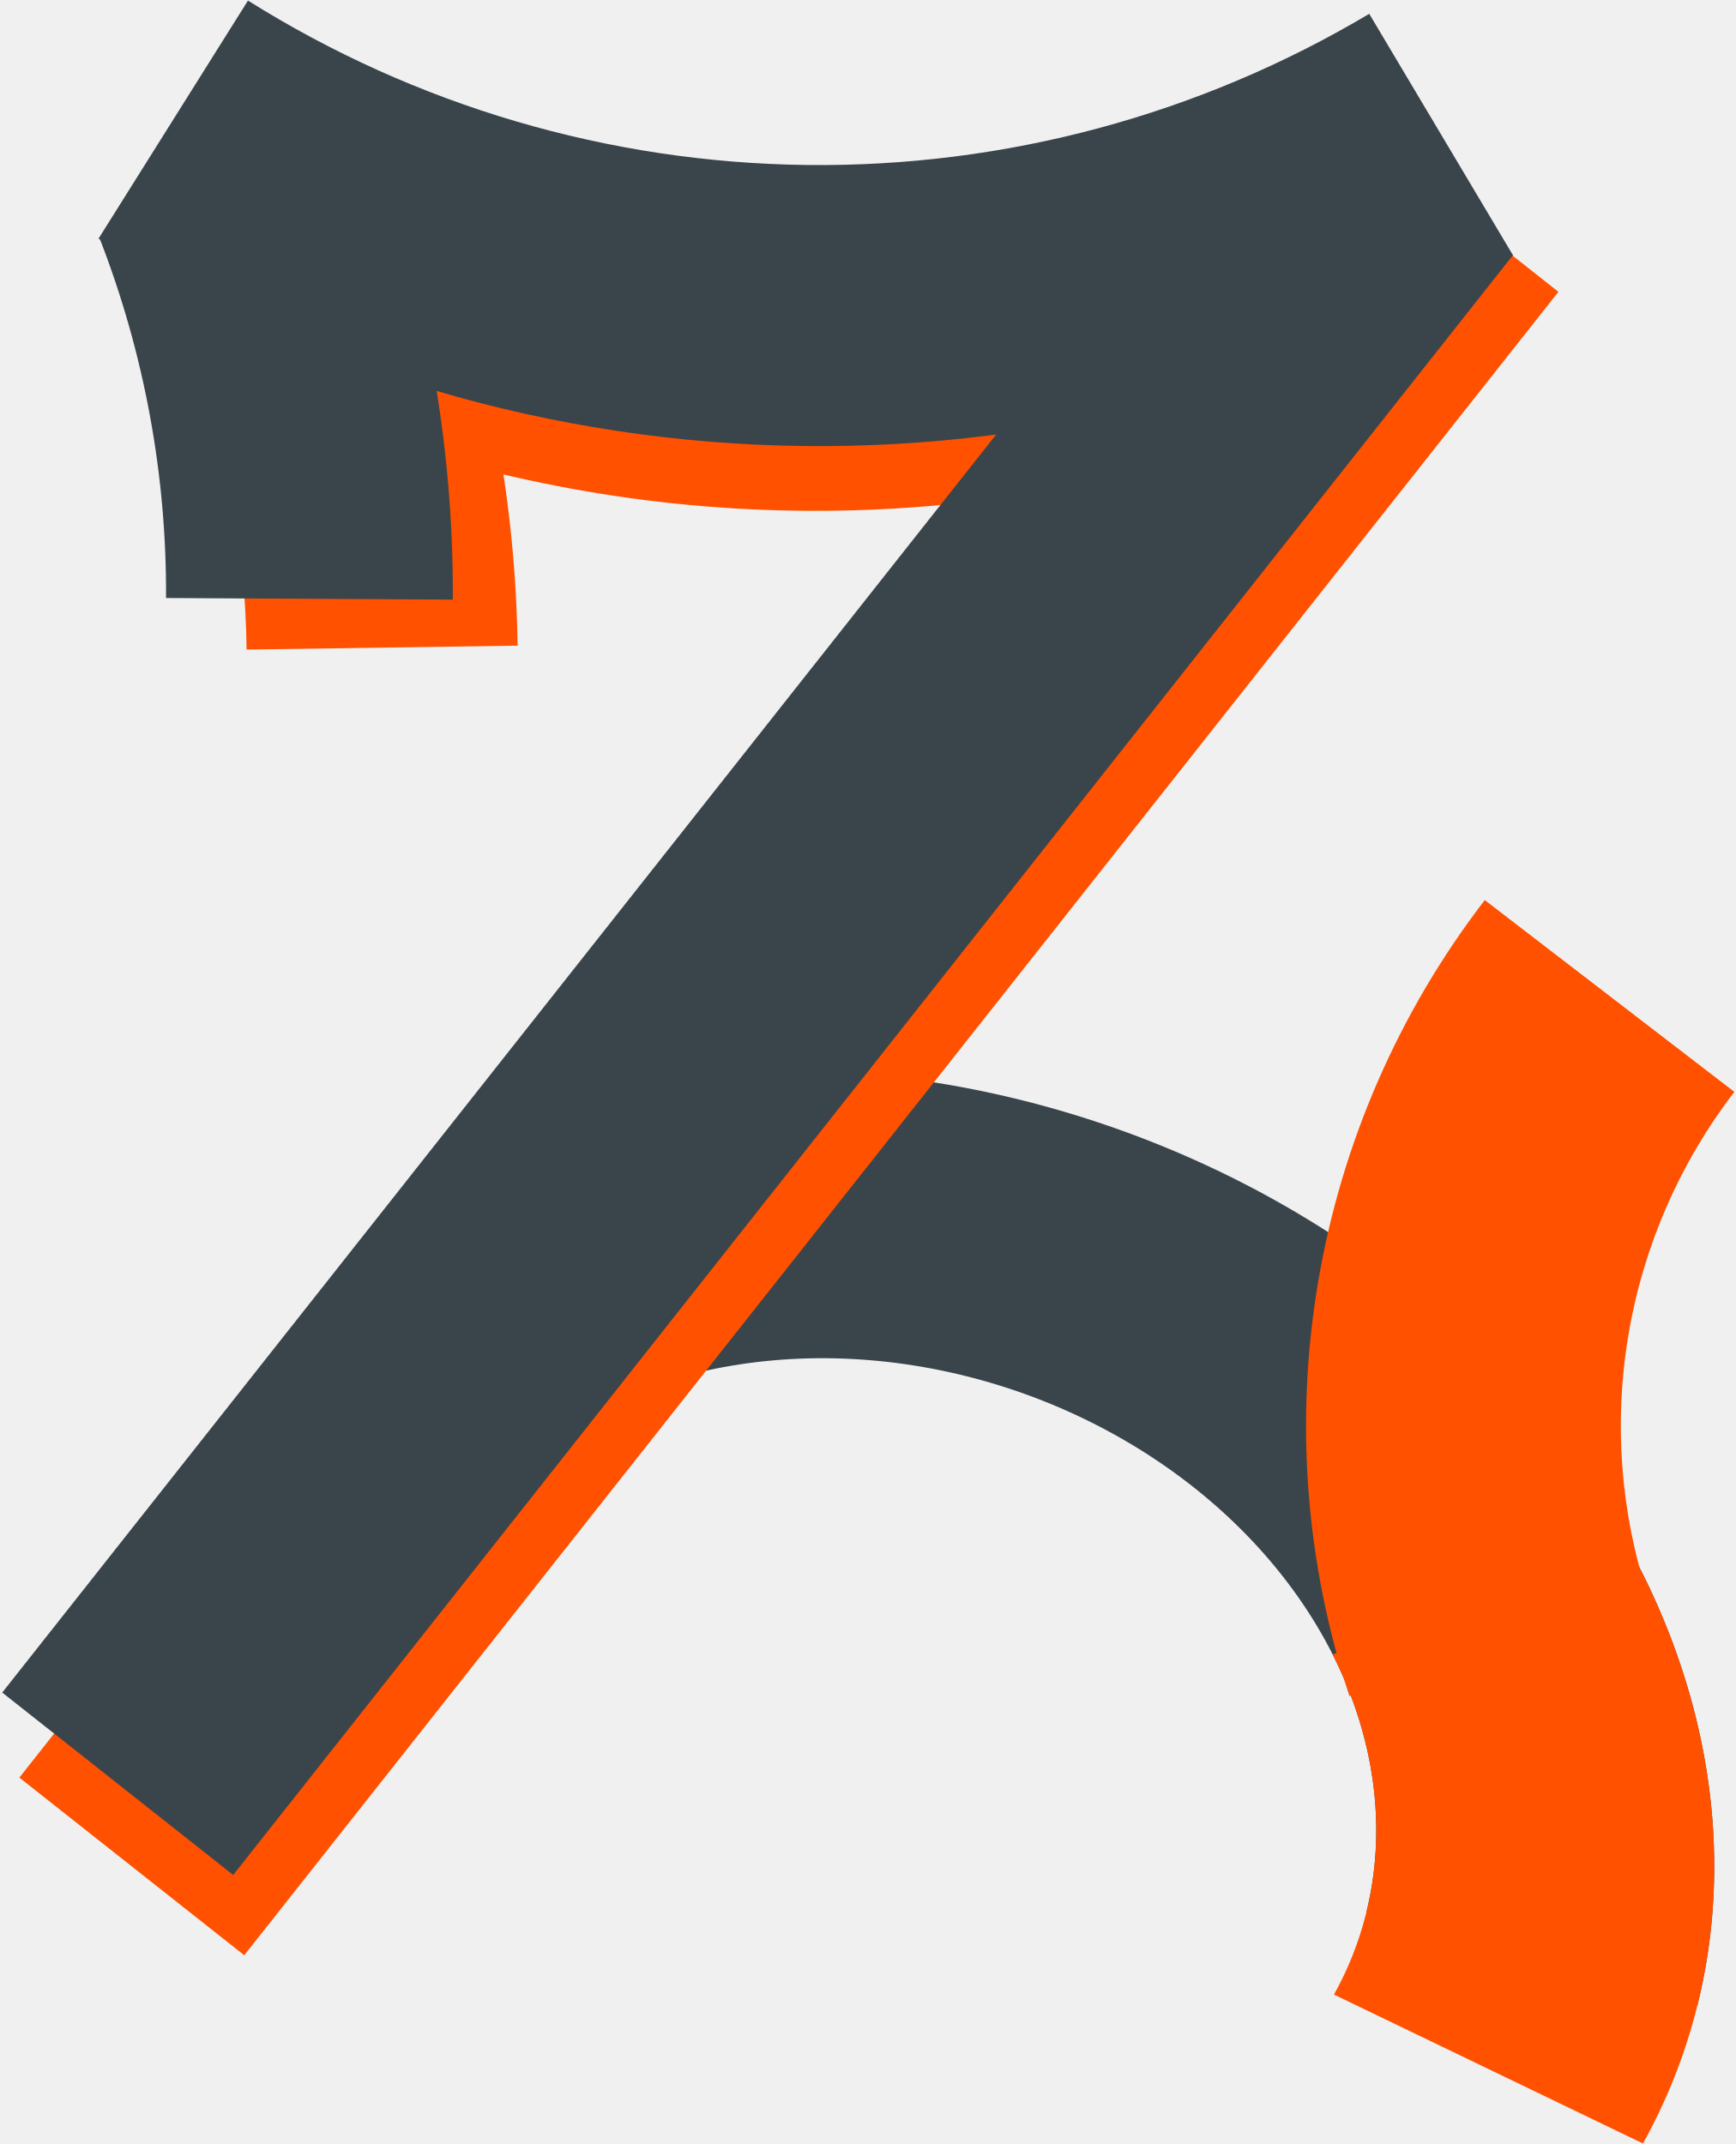
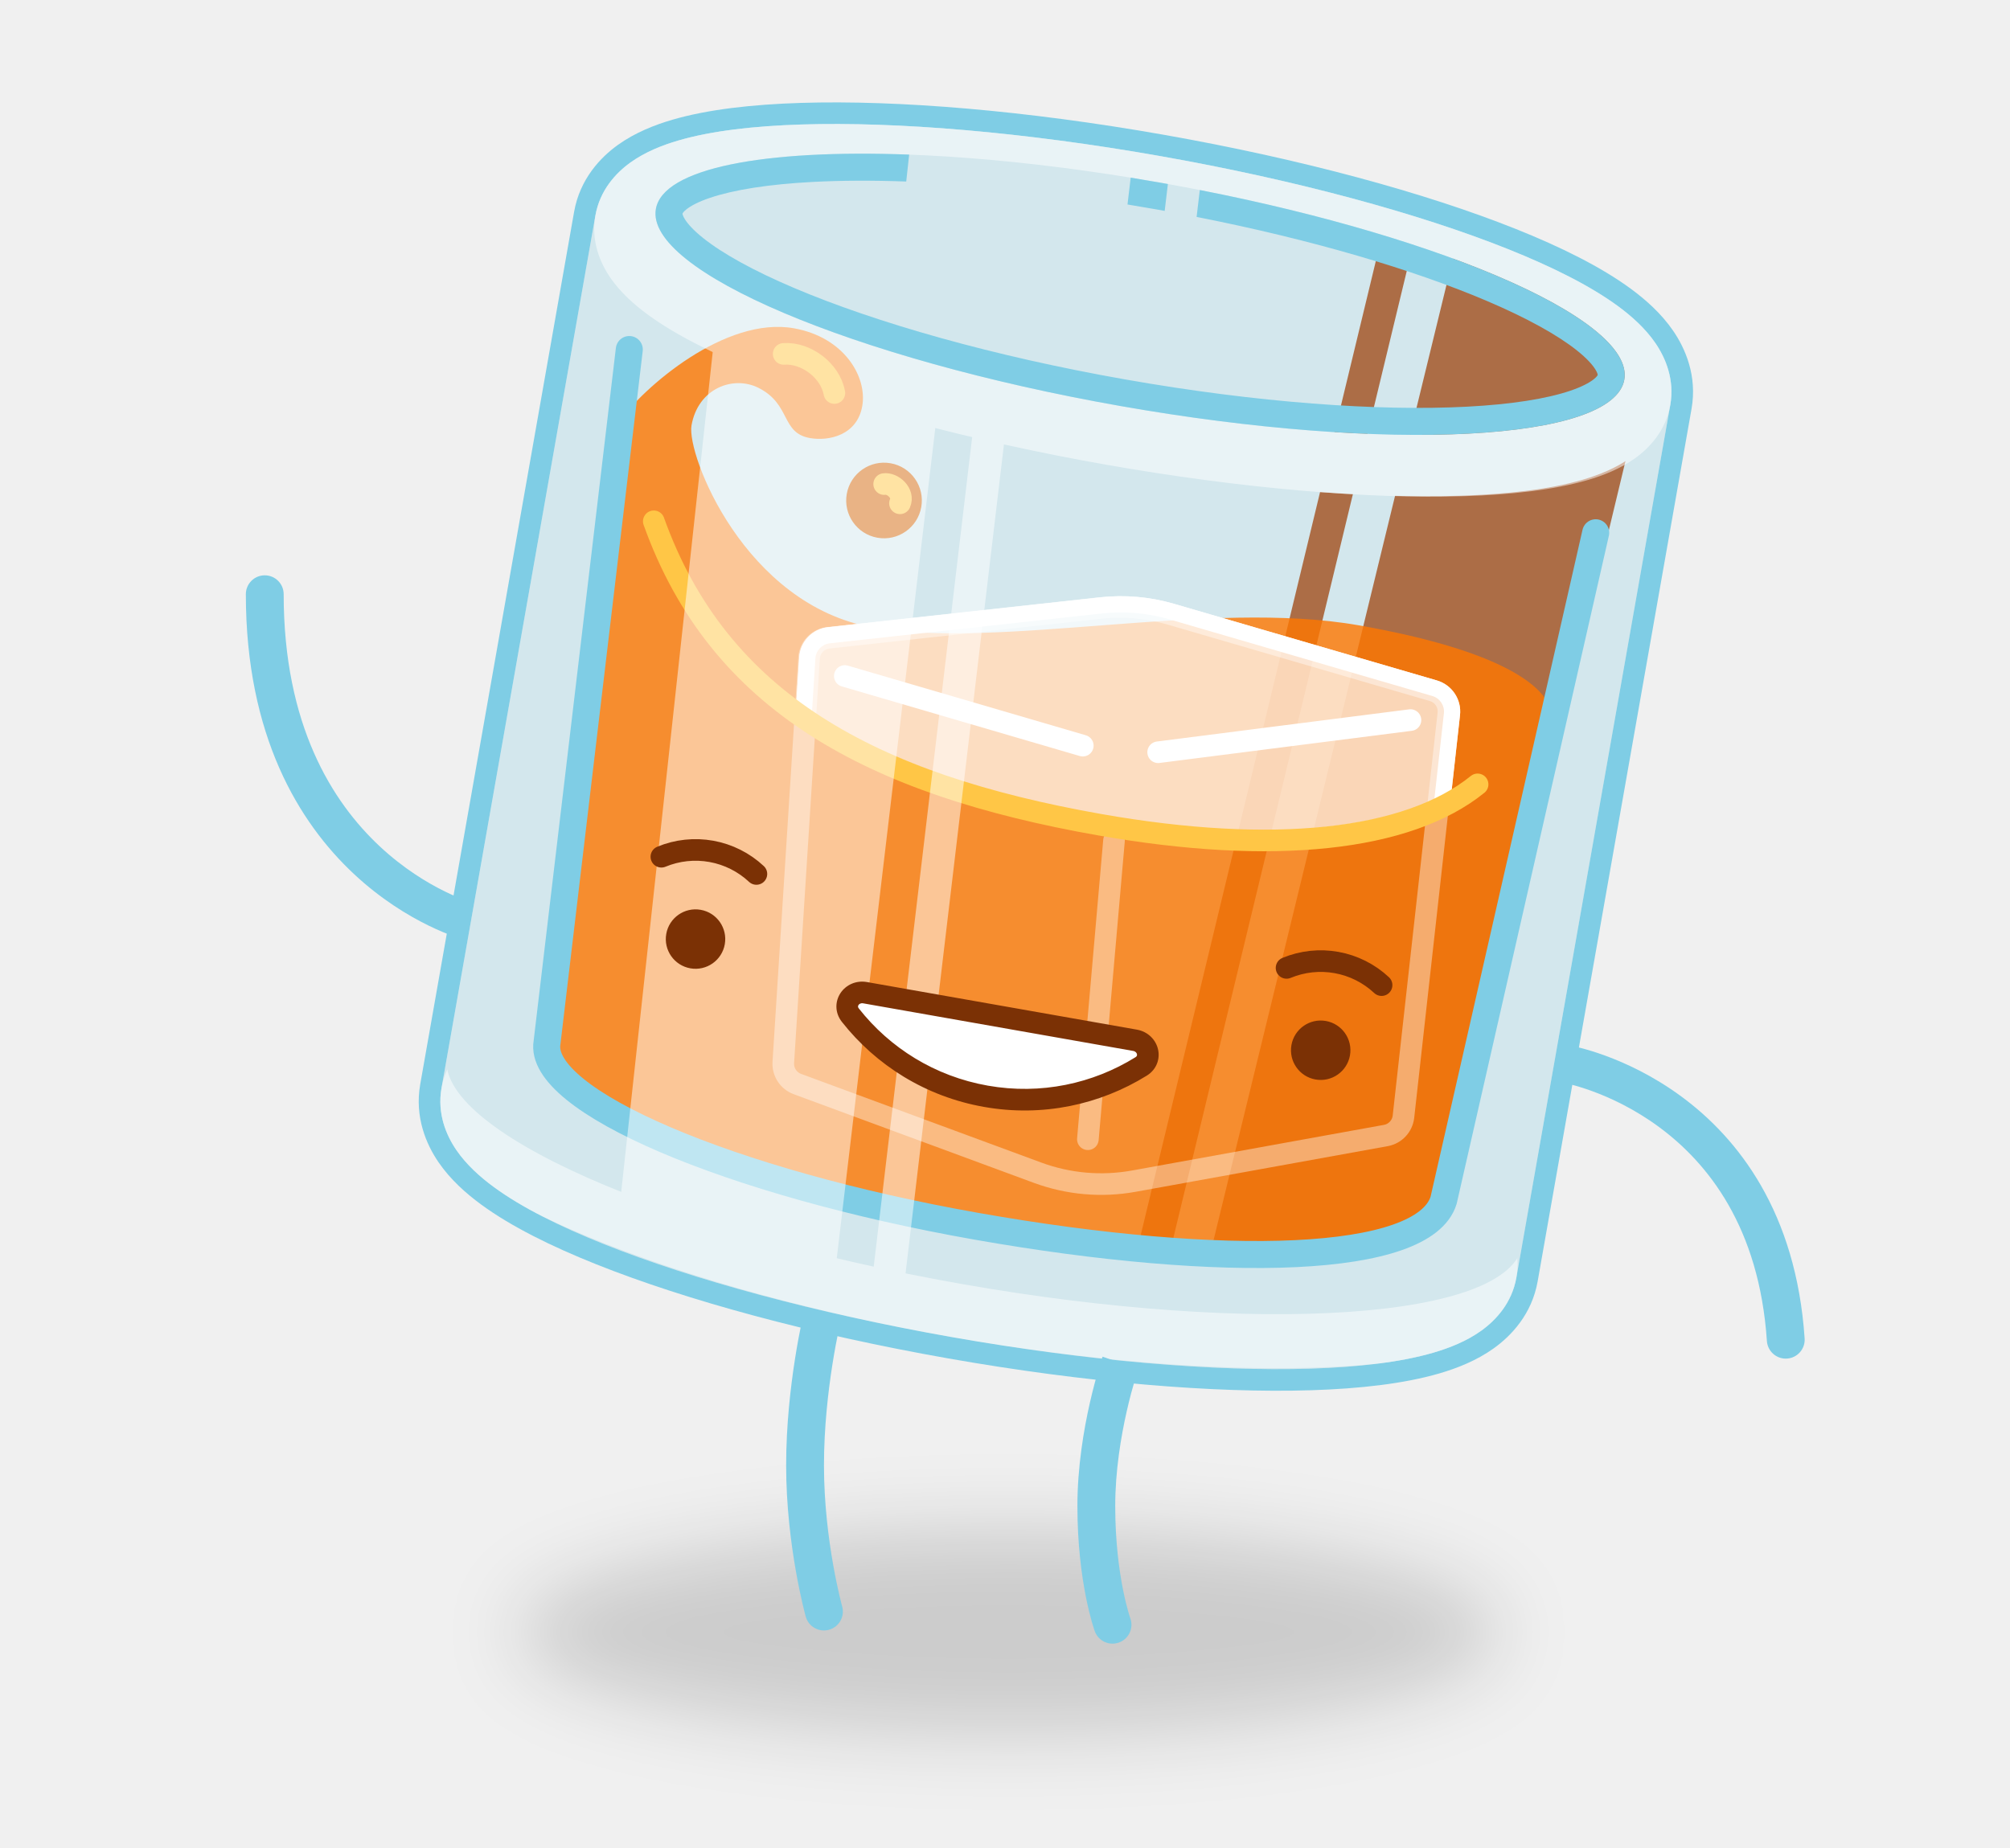
- <svg xmlns="http://www.w3.org/2000/svg" width="755" height="933" viewBox="0 0 755 933" fill="none">
-   <path d="M207.939 488.28C268.293 466.102 337.103 460.094 406.183 470.969C475.262 481.844 541.704 509.145 597.605 549.624C653.505 590.103 696.511 642.057 721.506 699.304C746.501 756.552 752.433 816.684 738.597 872.546L594.505 832.266C602.708 799.146 599.191 763.496 584.372 729.555C569.553 695.615 544.056 664.813 510.914 640.814C477.772 616.815 438.38 600.629 397.425 594.181C356.469 587.734 315.673 591.296 279.891 604.445L207.939 488.28Z" fill="#3A454B" />
-   <path d="M713.799 682.939C734.768 724.394 745.703 768.081 745.888 811.136C746.074 854.191 735.505 895.644 714.874 932.777L580.44 867.975C592.671 845.96 598.937 821.384 598.827 795.857C598.718 770.331 592.234 744.43 579.802 719.853L713.799 682.939Z" fill="#FF5100" />
-   <rect x="8.422" y="773.559" width="922.47" height="124.697" transform="rotate(-51.6931 8.42188 773.559)" fill="#FF5100" />
-   <path d="M225.219 280.966C224.346 220.81 213.609 161.205 193.436 104.526L82.338 144.067C98.186 188.594 106.62 235.419 107.306 282.677L225.219 280.966Z" fill="#FF5100" />
-   <path d="M569.015 182.043C437.789 233.175 292.602 235.679 159.692 189.103L179.204 133.423C298.823 175.341 429.492 173.087 547.594 127.069L569.015 182.043Z" fill="#FF5100" />
-   <path d="M197.029 260.944C197.42 191.769 184.757 123.141 159.705 58.661L43.392 103.851C62.76 153.702 72.549 206.759 72.248 260.239L197.029 260.944Z" fill="#3A454B" />
-   <rect x="0.968" y="736.545" width="898.326" height="128.075" transform="rotate(-51.6931 0.968262 736.545)" fill="#3A454B" />
-   <path d="M658.336 111.11C565.017 166.661 458.175 195.377 349.58 194.095C240.985 192.812 134.851 161.581 42.869 103.842L107.896 0.25C180.809 46.02 264.941 70.777 351.024 71.794C437.107 72.81 521.8 50.047 595.774 6.013L658.336 111.11Z" fill="#3A454B" />
-   <path d="M587.16 738.072C567.985 679.911 563.326 617.942 573.59 557.568C583.854 497.194 608.728 440.246 646.045 391.688L754.642 475.146C730.936 505.993 715.135 542.169 708.615 580.522C702.095 618.875 705.054 658.241 717.235 695.188L587.16 738.072Z" fill="#FF5100" />
+ <svg xmlns="http://www.w3.org/2000/svg" width="372" height="342" viewBox="0 0 372 342" fill="none">
+   <g opacity="0.15" filter="url(#filter0_f_37_26)">
+     <ellipse cx="91" cy="19" rx="91" ry="19" transform="matrix(-1 4.32454e-09 4.32454e-09 1 277.651 283.118)" fill="black" />
+   </g>
+   <mask id="path-2-outside-1_37_26" maskUnits="userSpaceOnUse" x="72.043" y="6.716" width="246.749" height="262.972" fill="black">
+     <rect fill="white" x="72.043" y="6.716" width="246.749" height="262.972" />
+     <path fill-rule="evenodd" clip-rule="evenodd" d="M110.191 39.909L81.713 201.417C80.881 206.135 82.581 210.145 84.468 212.899C86.328 215.613 88.857 217.873 91.403 219.741C96.53 223.503 103.627 227.045 111.764 230.298C128.193 236.868 150.929 243.069 176.143 247.515C201.356 251.961 224.842 253.909 242.527 253.356C251.286 253.081 259.167 252.181 265.271 250.399C268.303 249.514 271.452 248.256 274.128 246.341C276.843 244.399 279.812 241.212 280.644 236.494L309.122 74.986C309.954 70.268 308.254 66.258 306.367 63.504C304.507 60.79 301.978 58.531 299.432 56.662C294.305 52.9 287.208 49.358 279.071 46.105C262.642 39.536 239.906 33.334 214.692 28.888C189.479 24.442 165.993 22.494 148.307 23.048C139.549 23.322 131.668 24.223 125.564 26.005C122.532 26.89 119.383 28.148 116.707 30.062C113.991 32.004 111.023 35.191 110.191 39.909Z" />
+   </mask>
+   <path fill-rule="evenodd" clip-rule="evenodd" d="M110.191 39.909L81.713 201.417C80.881 206.135 82.581 210.145 84.468 212.899C86.328 215.613 88.857 217.873 91.403 219.741C96.53 223.503 103.627 227.045 111.764 230.298C128.193 236.868 150.929 243.069 176.143 247.515C201.356 251.961 224.842 253.909 242.527 253.356C251.286 253.081 259.167 252.181 265.271 250.399C268.303 249.514 271.452 248.256 274.128 246.341C276.843 244.399 279.812 241.212 280.644 236.494L309.122 74.986C309.954 70.268 308.254 66.258 306.367 63.504C304.507 60.79 301.978 58.531 299.432 56.662C294.305 52.9 287.208 49.358 279.071 46.105C262.642 39.536 239.906 33.334 214.692 28.888C189.479 24.442 165.993 22.494 148.307 23.048C139.549 23.322 131.668 24.223 125.564 26.005C122.532 26.89 119.383 28.148 116.707 30.062C113.991 32.004 111.023 35.191 110.191 39.909Z" fill="#7FCDE5" fill-opacity="0.25" />
+   <path d="M84.468 212.899L81.168 215.16L81.168 215.16L84.468 212.899ZM91.403 219.741L89.036 222.966L89.036 222.966L91.403 219.741ZM111.764 230.298L113.249 226.584L113.249 226.584L111.764 230.298ZM242.527 253.356L242.402 249.358L242.402 249.358L242.527 253.356ZM265.271 250.399L266.392 254.238L266.392 254.238L265.271 250.399ZM274.128 246.341L276.455 249.594L276.455 249.595L274.128 246.341ZM280.644 236.494L284.583 237.189L280.644 236.494ZM306.367 63.504L303.068 65.766L303.068 65.766L306.367 63.504ZM299.432 56.662L297.066 59.887L297.066 59.887L299.432 56.662ZM279.071 46.105L280.556 42.391L279.071 46.105ZM148.307 23.048L148.433 27.046L148.433 27.046L148.307 23.048ZM125.564 26.005L126.685 29.844L126.685 29.844L125.564 26.005ZM116.707 30.062L114.38 26.809L114.38 26.809L116.707 30.062ZM114.13 40.603L85.652 202.112L77.773 200.723L106.252 39.214L114.13 40.603ZM81.168 215.16C78.924 211.886 76.698 206.82 77.773 200.723L85.652 202.112C85.063 205.451 86.236 208.404 87.767 210.638L81.168 215.16ZM89.036 222.966C86.299 220.957 83.381 218.389 81.168 215.16L87.767 210.638C89.275 212.838 91.415 214.788 93.769 216.516L89.036 222.966ZM110.279 234.012C102.01 230.707 94.558 227.018 89.036 222.966L93.769 216.516C98.502 219.989 105.243 223.383 113.249 226.584L110.279 234.012ZM175.448 251.455C150.048 246.976 127.032 240.711 110.279 234.012L113.249 226.584C129.355 233.024 151.81 239.163 176.837 243.576L175.448 251.455ZM242.653 257.354C224.619 257.918 200.848 255.933 175.448 251.455L176.837 243.576C201.864 247.989 225.065 249.9 242.402 249.358L242.653 257.354ZM266.392 254.238C259.818 256.157 251.553 257.075 242.653 257.354L242.402 249.358C251.02 249.088 258.515 248.204 264.15 246.559L266.392 254.238ZM276.455 249.595C273.272 251.871 269.651 253.287 266.392 254.238L264.15 246.559C266.954 245.74 269.631 244.64 271.801 243.088L276.455 249.595ZM284.583 237.189C283.508 243.286 279.683 247.285 276.455 249.594L271.801 243.088C274.003 241.512 276.116 239.138 276.705 235.8L284.583 237.189ZM276.705 235.8L305.183 74.291L313.061 75.68L284.583 237.189L276.705 235.8ZM309.667 61.243C311.91 64.517 314.136 69.584 313.061 75.68L305.183 74.291C305.772 70.953 304.598 67.999 303.068 65.766L309.667 61.243ZM301.799 53.437C304.536 55.446 307.454 58.015 309.667 61.243L303.068 65.766C301.559 63.565 299.42 61.615 297.066 59.887L301.799 53.437ZM280.556 42.391C288.824 45.697 296.277 49.386 301.799 53.437L297.066 59.887C292.333 56.414 285.592 53.02 277.586 49.819L280.556 42.391ZM215.387 24.949C240.787 29.427 263.803 35.692 280.556 42.391L277.586 49.819C261.48 43.379 239.025 37.24 213.998 32.827L215.387 24.949ZM148.182 19.05C166.216 18.485 189.987 20.47 215.387 24.949L213.998 32.827C188.971 28.414 165.77 26.503 148.433 27.046L148.182 19.05ZM124.443 22.165C131.017 20.246 139.282 19.328 148.182 19.05L148.433 27.046C139.815 27.316 132.32 28.199 126.685 29.844L124.443 22.165ZM114.38 26.809C117.563 24.532 121.184 23.116 124.443 22.165L126.685 29.844C123.881 30.663 121.204 31.763 119.034 33.315L114.38 26.809ZM106.252 39.214C107.327 33.118 111.152 29.118 114.38 26.809L119.034 33.315C116.831 34.891 114.719 37.265 114.13 40.603L106.252 39.214Z" fill="#7FCDE5" mask="url(#path-2-outside-1_37_26)" />
+   <mask id="mask0_37_26" style="mask-type:alpha" maskUnits="userSpaceOnUse" x="80" y="28" width="229" height="226">
+     <path fill-rule="evenodd" clip-rule="evenodd" d="M207.357 75.159C157.863 66.431 119.372 50.097 121.386 38.676C123.4 27.254 165.156 25.07 214.651 33.797C264.145 42.524 302.635 58.858 300.621 70.28C298.607 81.701 256.852 83.886 207.357 75.159ZM139.374 68.714C155.803 75.283 178.539 81.485 203.753 85.931C228.966 90.377 252.452 92.325 270.138 91.771C278.896 91.497 286.777 90.596 292.881 88.814C295.913 87.929 299.062 86.671 301.738 84.757C303.43 83.546 305.221 81.853 306.531 79.606L308.254 79.91L279.081 245.358C279.081 245.358 265.934 262.332 176.316 246.53C86.699 230.728 80.15 210.281 80.15 210.281L109.323 44.833L109.335 44.835C109.798 47.394 110.902 49.598 112.078 51.315C113.938 54.029 116.467 56.288 119.013 58.157C124.14 61.919 131.237 65.46 139.374 68.714Z" fill="#7FCDE5" />
+   </mask>
+   <g mask="url(#mask0_37_26)">
+     <path d="M269.14 46.869L310.78 43.947L267.869 222.564C267.869 222.564 263.503 227.761 254.981 229.431C246.458 231.1 224.221 231.115 224.221 231.115L269.14 46.869Z" fill="#AC6D46" />
+     <path d="M255.127 46.272L261 47.5L216.768 230.777L210.895 229.549L255.127 46.272Z" fill="#AC6D46" />
+   </g>
+   <path opacity="0.8" d="M267.84 224.247C272.337 203.547 283.233 150.195 287.263 134.253C288.392 127.851 279.006 120.612 251.432 115.749C223.857 110.887 185.133 120.306 161.498 116.138C137.862 111.971 127.026 84.167 127.981 78.75C129.197 71.857 135.713 69.452 140.377 71.797C146.439 74.846 144.491 80.138 149.907 81.093C153.354 81.701 158.625 80.6 159.58 75.183C160.536 69.767 156.248 62.411 146.892 60.761C134.287 58.538 119.088 71.597 114.339 78.376L100.423 194.727C105.329 203.377 131.766 218.531 181.006 227.214C230.247 235.896 260.234 231.875 267.84 224.247Z" fill="#FF7700" />
+   <path opacity="0.4" d="M216.716 113.72C212.427 112.469 207.934 112.076 203.493 112.563L153.296 118.066C151.363 118.278 149.863 119.848 149.74 121.788L144.971 196.665C144.858 198.43 145.918 200.059 147.577 200.672L192.024 217.084C197.723 219.189 203.882 219.728 209.861 218.645L256.482 210.2C258.222 209.885 259.549 208.464 259.745 206.707L268.05 132.139C268.265 130.207 267.061 128.4 265.195 127.856L216.716 113.72Z" stroke="white" stroke-width="4" />
+   <path d="M261.041 133.297L214.345 139.25" stroke="white" stroke-width="4" stroke-linecap="round" />
+   <path opacity="0.4" d="M206.174 155.6L201.337 210.889" stroke="white" stroke-width="4" stroke-linecap="round" />
+   <path d="M156.354 125.142L200.398 138.03" stroke="white" stroke-width="4" stroke-linecap="round" />
+   <mask id="path-11-inside-2_37_26" fill="white">
+     <path fill-rule="evenodd" clip-rule="evenodd" d="M268.182 150.599L270.211 132.383C270.534 129.485 268.727 126.775 265.927 125.959L217.258 111.767C212.843 110.479 208.217 110.075 203.645 110.576L153.251 116.101C150.352 116.419 148.102 118.774 147.917 121.684L147.16 133.558C162.144 143.491 182.431 150.331 205.522 154.402C230.85 158.868 252.844 156.871 268.182 150.599Z" />
+   </mask>
+   <path fill-rule="evenodd" clip-rule="evenodd" d="M268.182 150.599L270.211 132.383C270.534 129.485 268.727 126.775 265.927 125.959L217.258 111.767C212.843 110.479 208.217 110.075 203.645 110.576L153.251 116.101C150.352 116.419 148.102 118.774 147.917 121.684L147.16 133.558C162.144 143.491 182.431 150.331 205.522 154.402C230.85 158.868 252.844 156.871 268.182 150.599Z" fill="white" fill-opacity="0.7" />
+   <path d="M268.182 150.599L271.164 150.931L270.966 152.701L269.318 153.376L268.182 150.599ZM270.211 132.383L273.192 132.715L270.211 132.383ZM265.927 125.959L265.088 128.839L265.927 125.959ZM217.258 111.767L216.418 114.647L217.258 111.767ZM203.645 110.576L203.972 113.558L203.972 113.558L203.645 110.576ZM153.251 116.101L153.578 119.083L153.251 116.101ZM147.917 121.684L150.911 121.875L150.911 121.875L147.917 121.684ZM147.16 133.558L145.503 136.058L144.056 135.099L144.166 133.367L147.16 133.558ZM265.2 150.267L267.229 132.051L273.192 132.715L271.164 150.931L265.2 150.267ZM267.229 132.051C267.391 130.602 266.487 129.247 265.088 128.839L266.767 123.079C270.966 124.303 273.677 128.369 273.192 132.715L267.229 132.051ZM265.088 128.839L216.418 114.647L218.097 108.887L266.767 123.079L265.088 128.839ZM216.418 114.647C212.381 113.47 208.152 113.1 203.972 113.558L203.319 107.594C208.282 107.05 213.304 107.489 218.097 108.887L216.418 114.647ZM203.972 113.558L153.578 119.083L152.924 113.119L203.319 107.594L203.972 113.558ZM153.578 119.083C152.128 119.242 151.003 120.42 150.911 121.875L144.923 121.493C145.201 117.128 148.576 113.595 152.924 113.119L153.578 119.083ZM150.911 121.875L150.154 133.748L144.166 133.367L144.923 121.493L150.911 121.875ZM148.818 131.057C163.33 140.678 183.174 147.416 206.043 151.448L205.001 157.357C181.688 153.246 160.957 146.304 145.503 136.058L148.818 131.057ZM206.043 151.448C230.981 155.845 252.371 153.824 267.046 147.822L269.318 153.376C253.317 159.919 230.719 161.892 205.001 157.357L206.043 151.448Z" fill="white" mask="url(#path-11-inside-2_37_26)" />
+   <path d="M273.467 145.197C260.5 155.689 235.631 158.326 203.507 152.662C161.221 145.206 133 130 121 96.5" stroke="#FFC646" stroke-width="4" stroke-linecap="round" />
+   <circle cx="7" cy="7" r="7" transform="matrix(-0.984808 -0.173648 -0.173648 0.984808 171.718 86.9701)" fill="#D2670A" />
+   <path d="M154.424 72.751C153.642 68.551 149.152 65.221 145.039 65.511" stroke="#FFC646" stroke-width="4" stroke-linecap="round" />
+   <path d="M166.563 93.169C167.403 91.286 165.201 89.375 163.637 89.607" stroke="#FFC646" stroke-width="4" stroke-linecap="round" />
+   <path d="M295.323 98.622L267.175 222.195C263.506 234.021 226.603 235.089 180.783 227.01C134.964 218.93 99.354 203.676 101.248 192.938L116.466 64.701" stroke="#7FCDE5" stroke-width="5" stroke-linecap="round" />
+   <g opacity="0.5">
+     <path d="M132.352 61.079L173.952 72.069L154.723 234.11L114.141 228.267L132.352 61.079Z" fill="white" />
+     <path d="M180.738 74.057L186.677 74.912L167.448 236.953L161.509 236.097L180.738 74.057Z" fill="white" />
+     <mask id="mask1_37_26" style="mask-type:alpha" maskUnits="userSpaceOnUse" x="81" y="184" width="200" height="70">
+       <path d="M111.764 230.298C128.193 236.868 150.929 243.069 176.143 247.515C201.356 251.961 224.842 253.909 242.527 253.356C251.286 253.081 259.167 252.181 265.271 250.399C268.303 249.514 271.452 248.256 274.128 246.341C276.843 244.399 279.812 241.212 280.644 236.494C281.476 231.777 279.776 227.767 277.889 225.013C276.029 222.298 273.5 220.039 270.954 218.171C265.827 214.408 258.73 210.867 250.593 207.613C234.164 201.044 211.428 194.842 186.214 190.396C161.001 185.951 137.515 184.002 119.829 184.556C111.07 184.83 103.19 185.731 97.085 187.513C94.054 188.398 90.905 189.656 88.228 191.571C85.513 193.513 82.545 196.7 81.713 201.417C80.881 206.135 82.581 210.145 84.468 212.899C86.328 215.613 88.857 217.873 91.403 219.741C96.53 223.503 103.627 227.045 111.764 230.298Z" fill="#7FCDE5" />
+     </mask>
+     <g mask="url(#mask1_37_26)">
+       <path d="M177.011 242.591C149.266 237.699 124.473 230.462 106.792 222.626C97.987 218.724 90.681 214.558 85.645 210.281C80.917 206.266 76.73 200.879 77.831 194.64C78.931 188.401 84.707 184.771 90.523 182.615C96.718 180.319 105.009 178.903 114.617 178.248C133.912 176.932 159.685 178.611 187.43 183.503C215.175 188.395 239.967 195.632 257.649 203.468C266.453 207.37 273.759 211.536 278.795 215.813C283.523 219.828 287.71 225.215 286.61 231.454C285.51 237.693 279.733 241.323 273.917 243.479C267.722 245.775 259.431 247.191 249.824 247.846C230.528 249.162 204.756 247.483 177.011 242.591Z" stroke="white" stroke-width="10" />
+     </g>
+     <path fill-rule="evenodd" clip-rule="evenodd" d="M204.621 86.007C179.407 81.561 156.671 75.359 140.242 68.79C132.105 65.537 125.008 61.995 119.881 58.233C117.335 56.364 114.806 54.105 112.946 51.39C111.059 48.637 109.359 44.627 110.191 39.909C111.023 35.191 113.991 32.004 116.707 30.062C119.383 28.148 122.532 26.89 125.564 26.005C131.668 24.223 139.549 23.322 148.307 23.048C165.993 22.494 189.479 24.442 214.692 28.888C239.906 33.334 262.642 39.536 279.071 46.105C287.208 49.358 294.305 52.9 299.432 56.662C301.978 58.531 304.507 60.79 306.367 63.504C308.254 66.258 309.954 70.268 309.122 74.986C308.29 79.704 305.322 82.89 302.606 84.833C299.93 86.747 296.781 88.005 293.749 88.89C287.645 90.672 279.765 91.573 271.006 91.847C253.32 92.401 229.834 90.453 204.621 86.007ZM207.357 75.159C157.863 66.431 119.372 50.098 121.386 38.676C123.4 27.254 165.156 25.07 214.651 33.797C264.145 42.524 302.635 58.858 300.621 70.28C298.607 81.701 256.852 83.886 207.357 75.159Z" fill="white" />
+   </g>
+   <path fill-rule="evenodd" clip-rule="evenodd" d="M209.263 32.885C211.047 33.174 212.844 33.478 214.651 33.797C215.15 33.885 215.648 33.974 216.145 34.063L215.555 39.038C214.966 38.931 214.375 38.825 213.782 38.721C212.069 38.419 210.365 38.13 208.673 37.854L209.263 32.885ZM167.72 33.602L168.263 28.619C141.428 27.609 122.718 31.123 121.386 38.676C119.372 50.098 157.863 66.431 207.357 75.159C256.852 83.886 298.607 81.701 300.621 70.28C302.534 59.434 267.925 44.16 222.053 35.174L221.462 40.154C242.776 44.35 261.483 49.895 274.998 55.63C282.595 58.854 288.291 62.03 291.878 64.895C293.673 66.329 294.73 67.521 295.275 68.408C295.648 69.015 295.694 69.325 295.696 69.411C295.664 69.492 295.515 69.767 294.958 70.21C294.142 70.857 292.741 71.616 290.563 72.35C286.213 73.815 279.774 74.851 271.533 75.282C255.134 76.14 232.714 74.553 208.226 70.235C183.737 65.917 162.126 59.74 147.009 53.325C139.413 50.101 133.717 46.926 130.13 44.061C128.335 42.627 127.277 41.434 126.732 40.547C126.36 39.941 126.314 39.631 126.312 39.544C126.344 39.464 126.492 39.188 127.05 38.745C127.866 38.098 129.267 37.34 131.445 36.606C135.795 35.141 142.234 34.105 150.475 33.674C155.662 33.402 161.452 33.376 167.72 33.602ZM126.312 39.525C126.312 39.52 126.312 39.519 126.313 39.519C126.313 39.519 126.313 39.526 126.311 39.538C126.311 39.532 126.311 39.528 126.312 39.525ZM295.704 69.387C295.703 69.387 295.701 69.393 295.698 69.406C295.703 69.393 295.704 69.387 295.704 69.387ZM295.695 69.437C295.696 69.437 295.697 69.431 295.696 69.417C295.694 69.43 295.695 69.437 295.695 69.437ZM126.309 39.55C126.305 39.562 126.303 39.569 126.304 39.569C126.304 39.569 126.307 39.562 126.309 39.55Z" fill="#7FCDE5" />
+   <path d="M52.5 110C52.5 108.067 50.933 106.5 49 106.5C47.067 106.5 45.5 108.067 45.5 110L52.5 110ZM86.751 170.551C87.651 167.169 87.653 167.17 87.655 167.17C87.655 167.17 87.657 167.171 87.658 167.171C87.659 167.171 87.66 167.172 87.661 167.172C87.662 167.172 87.661 167.172 87.657 167.171C87.65 167.169 87.635 167.164 87.61 167.158C87.562 167.144 87.48 167.119 87.365 167.084C87.137 167.013 86.782 166.897 86.319 166.73C85.392 166.394 84.035 165.852 82.39 165.048C79.097 163.437 74.683 160.787 70.266 156.657C61.517 148.476 52.5 134.256 52.5 110L45.5 110C45.5 136.244 55.358 152.3 65.485 161.77C70.505 166.465 75.529 169.484 79.314 171.336C81.209 172.263 82.8 172.901 83.938 173.312C84.507 173.518 84.963 173.667 85.288 173.768C85.45 173.819 85.58 173.857 85.674 173.884C85.721 173.898 85.76 173.909 85.789 173.917C85.804 173.921 85.816 173.924 85.827 173.927C85.832 173.929 85.836 173.93 85.84 173.931C85.842 173.931 85.844 173.932 85.846 173.932C85.848 173.933 85.85 173.934 86.751 170.551Z" fill="#7FCDE5" />
+   <path d="M333.992 247.765C334.122 249.693 332.664 251.362 330.735 251.492C328.807 251.622 327.138 250.164 327.008 248.235L333.992 247.765ZM290 197C290.598 193.551 290.6 193.552 290.602 193.552C290.603 193.552 290.605 193.553 290.607 193.553C290.611 193.554 290.615 193.554 290.62 193.555C290.63 193.557 290.642 193.559 290.656 193.562C290.685 193.567 290.722 193.574 290.768 193.583C290.861 193.601 290.988 193.626 291.149 193.66C291.469 193.728 291.921 193.831 292.487 193.976C293.618 194.266 295.207 194.727 297.11 195.424C300.909 196.816 306.002 199.162 311.202 202.995C321.699 210.734 332.416 224.391 333.992 247.765L327.008 248.235C325.584 227.109 316.051 215.266 307.048 208.63C302.498 205.275 298.028 203.215 294.703 201.997C293.043 201.39 291.679 200.995 290.747 200.756C290.282 200.637 289.925 200.556 289.695 200.508C289.58 200.483 289.496 200.467 289.447 200.457C289.422 200.452 289.406 200.449 289.398 200.448C289.395 200.447 289.393 200.447 289.394 200.447C289.394 200.447 289.395 200.447 289.396 200.448C289.397 200.448 289.398 200.448 289.399 200.448C289.4 200.448 289.402 200.449 290 197Z" fill="#7FCDE5" />
+   <path d="M209.192 299.571C209.851 301.388 208.912 303.395 207.095 304.054C205.277 304.713 203.27 303.774 202.611 301.957L209.192 299.571ZM207.365 252.294C210.669 253.449 210.669 253.448 210.67 253.448C210.67 253.448 210.67 253.447 210.67 253.447C210.67 253.447 210.67 253.446 210.67 253.447C210.67 253.447 210.67 253.448 210.669 253.449C210.668 253.452 210.666 253.459 210.662 253.468C210.656 253.487 210.646 253.517 210.631 253.56C210.603 253.644 210.559 253.775 210.502 253.95C210.389 254.3 210.223 254.824 210.023 255.499C209.623 256.85 209.085 258.802 208.546 261.171C207.464 265.931 206.401 272.276 206.401 278.78L199.401 278.78C199.401 271.573 200.571 264.675 201.72 259.619C202.298 257.081 202.876 254.982 203.312 253.51C203.53 252.773 203.714 252.192 203.844 251.789C203.91 251.588 203.962 251.431 203.999 251.322C204.017 251.267 204.032 251.225 204.042 251.194C204.047 251.179 204.052 251.167 204.055 251.158C204.056 251.153 204.058 251.149 204.059 251.146C204.059 251.145 204.06 251.143 204.06 251.142C204.06 251.142 204.06 251.141 204.061 251.141C204.061 251.14 204.061 251.14 207.365 252.294ZM206.401 278.78C206.401 285.38 207.124 290.647 207.835 294.232C208.19 296.025 208.542 297.395 208.799 298.3C208.928 298.753 209.033 299.088 209.102 299.302C209.137 299.409 209.162 299.485 209.178 299.53C209.185 299.553 209.191 299.567 209.193 299.574C209.194 299.577 209.195 299.579 209.195 299.578C209.194 299.578 209.194 299.577 209.194 299.576C209.193 299.575 209.193 299.575 209.193 299.574C209.193 299.573 209.192 299.572 209.192 299.572C209.192 299.571 209.192 299.571 205.901 300.764C202.611 301.957 202.611 301.956 202.61 301.955C202.61 301.955 202.61 301.954 202.61 301.953C202.609 301.952 202.609 301.95 202.608 301.949C202.607 301.945 202.605 301.941 202.604 301.937C202.601 301.928 202.597 301.918 202.593 301.905C202.584 301.88 202.572 301.846 202.558 301.805C202.529 301.722 202.491 301.607 202.443 301.461C202.348 301.169 202.219 300.751 202.066 300.213C201.761 299.139 201.363 297.584 200.968 295.594C200.179 291.615 199.401 285.89 199.401 278.78L206.401 278.78Z" fill="#7FCDE5" />
+   <path d="M155.865 297.379C156.384 299.241 155.295 301.171 153.434 301.69C151.572 302.21 149.641 301.121 149.122 299.259L155.865 297.379ZM152.238 243.505C155.638 244.338 155.638 244.338 155.638 244.338C155.638 244.338 155.638 244.337 155.638 244.337C155.638 244.337 155.638 244.337 155.638 244.337C155.638 244.338 155.638 244.339 155.637 244.341C155.636 244.345 155.634 244.353 155.632 244.363C155.627 244.384 155.619 244.417 155.608 244.463C155.587 244.554 155.554 244.693 155.512 244.878C155.428 245.248 155.306 245.8 155.159 246.51C154.865 247.932 154.47 249.985 154.074 252.484C153.281 257.497 152.496 264.242 152.496 271.26L145.496 271.26C145.496 263.757 146.332 256.625 147.16 251.39C147.575 248.767 147.991 246.604 148.305 245.09C148.461 244.333 148.593 243.737 148.686 243.327C148.733 243.122 148.77 242.962 148.796 242.852C148.809 242.797 148.819 242.755 148.826 242.724C148.83 242.709 148.833 242.698 148.835 242.689C148.836 242.684 148.837 242.681 148.838 242.678C148.838 242.677 148.838 242.676 148.838 242.675C148.839 242.674 148.839 242.674 148.839 242.673C148.839 242.673 148.839 242.672 152.238 243.505ZM152.496 271.26C152.496 278.255 153.34 284.806 154.191 289.625C154.616 292.029 155.039 293.987 155.355 295.336C155.512 296.01 155.643 296.531 155.732 296.879C155.777 297.052 155.812 297.183 155.834 297.267C155.845 297.309 155.854 297.34 155.859 297.358C155.862 297.368 155.863 297.374 155.864 297.377C155.865 297.379 155.865 297.38 155.865 297.38C155.865 297.38 155.865 297.38 155.865 297.38C155.865 297.38 155.865 297.38 155.865 297.379C155.865 297.379 155.865 297.379 152.493 298.319C149.122 299.259 149.122 299.259 149.122 299.258C149.122 299.258 149.121 299.257 149.121 299.257C149.121 299.256 149.121 299.254 149.12 299.253C149.119 299.25 149.118 299.247 149.117 299.242C149.115 299.233 149.111 299.222 149.107 299.207C149.099 299.177 149.088 299.136 149.074 299.082C149.045 298.976 149.004 298.822 148.954 298.625C148.852 298.23 148.709 297.658 148.539 296.93C148.198 295.474 147.748 293.389 147.298 290.843C146.4 285.763 145.496 278.785 145.496 271.26L152.496 271.26Z" fill="#7FCDE5" />
+   <circle cx="5.5" cy="5.5" r="5.5" transform="matrix(-0.984808 -0.173648 -0.173648 0.984808 250.799 189.952)" fill="#7B3105" />
+   <circle cx="5.5" cy="5.5" r="5.5" transform="matrix(-0.984808 -0.173648 -0.173648 0.984808 135.096 169.374)" fill="#7B3105" />
+   <path d="M255.696 182.36C253.38 180.195 250.49 178.743 247.371 178.178C244.252 177.613 241.036 177.958 238.108 179.172" stroke="#7B3105" stroke-width="4" stroke-linecap="round" />
+   <path d="M139.992 161.782C137.677 159.617 134.787 158.166 131.668 157.6C128.549 157.035 125.333 157.38 122.405 158.594" stroke="#7B3105" stroke-width="4" stroke-linecap="round" />
+   <path fill-rule="evenodd" clip-rule="evenodd" d="M210.054 192.569C212.549 193.009 213.34 196.08 211.187 197.415C202.92 202.54 192.809 204.76 182.476 202.938C172.143 201.116 163.4 195.572 157.385 187.928C155.818 185.937 157.613 183.322 160.107 183.762L210.054 192.569Z" fill="white" />
+   <path d="M157.385 187.928L158.956 186.691L157.385 187.928ZM211.187 197.415L212.241 199.115L211.187 197.415ZM182.823 200.968C192.654 202.702 202.268 200.591 210.133 195.715L212.241 199.115C203.572 204.489 192.965 206.818 182.129 204.907L182.823 200.968ZM158.956 186.691C164.68 193.964 172.993 199.235 182.823 200.968L182.129 204.907C171.293 202.997 162.121 197.18 155.813 189.165L158.956 186.691ZM160.455 181.793L210.401 190.6L209.706 194.539L159.76 185.732L160.455 181.793ZM155.813 189.165C154.466 187.453 154.541 185.353 155.559 183.825C156.555 182.329 158.41 181.432 160.455 181.793L159.76 185.732C159.31 185.652 159.02 185.843 158.888 186.043C158.819 186.145 158.796 186.244 158.798 186.325C158.8 186.395 158.821 186.519 158.956 186.691L155.813 189.165ZM210.133 195.715C210.32 195.599 210.382 195.49 210.408 195.425C210.438 195.349 210.449 195.249 210.42 195.129C210.364 194.896 210.157 194.618 209.706 194.539L210.401 190.6C212.445 190.96 213.882 192.437 214.307 194.184C214.741 195.968 214.092 197.967 212.241 199.115L210.133 195.715Z" fill="#7B3105" />
+   <defs>
+     <filter id="filter0_f_37_26" x="81.65" y="269.118" width="210" height="66" filterUnits="userSpaceOnUse" color-interpolation-filters="sRGB">
+       <feFlood flood-opacity="0" result="BackgroundImageFix" />
+       <feBlend mode="normal" in="SourceGraphic" in2="BackgroundImageFix" result="shape" />
+       <feGaussianBlur stdDeviation="7" result="effect1_foregroundBlur_37_26" />
+     </filter>
+   </defs>
</svg>
